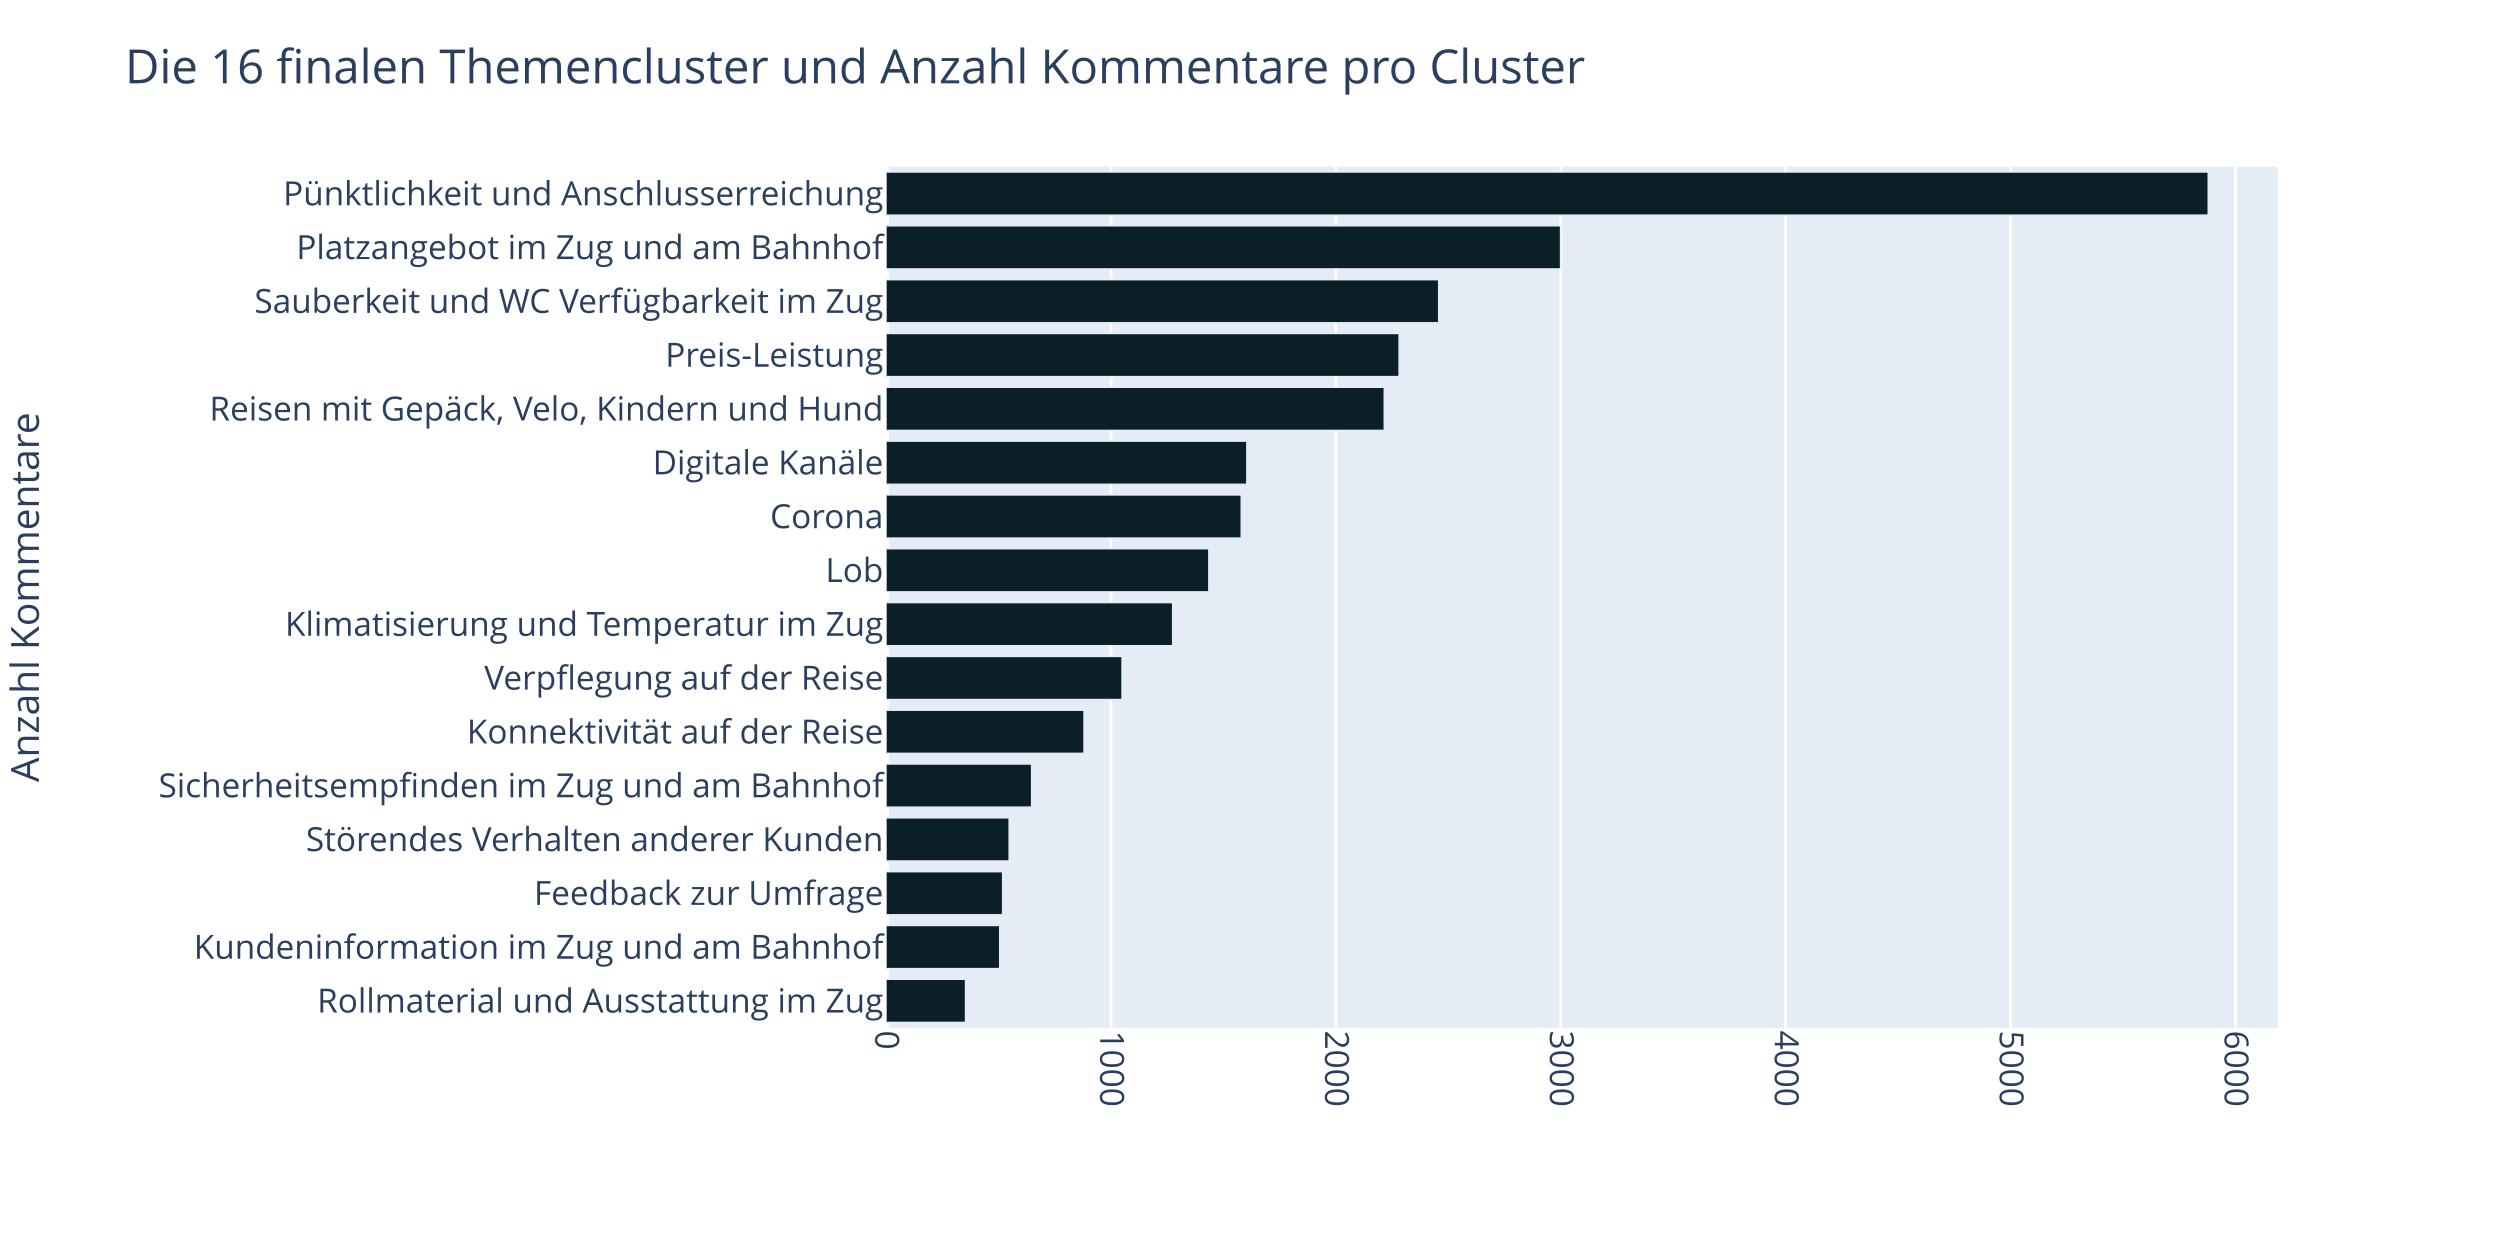
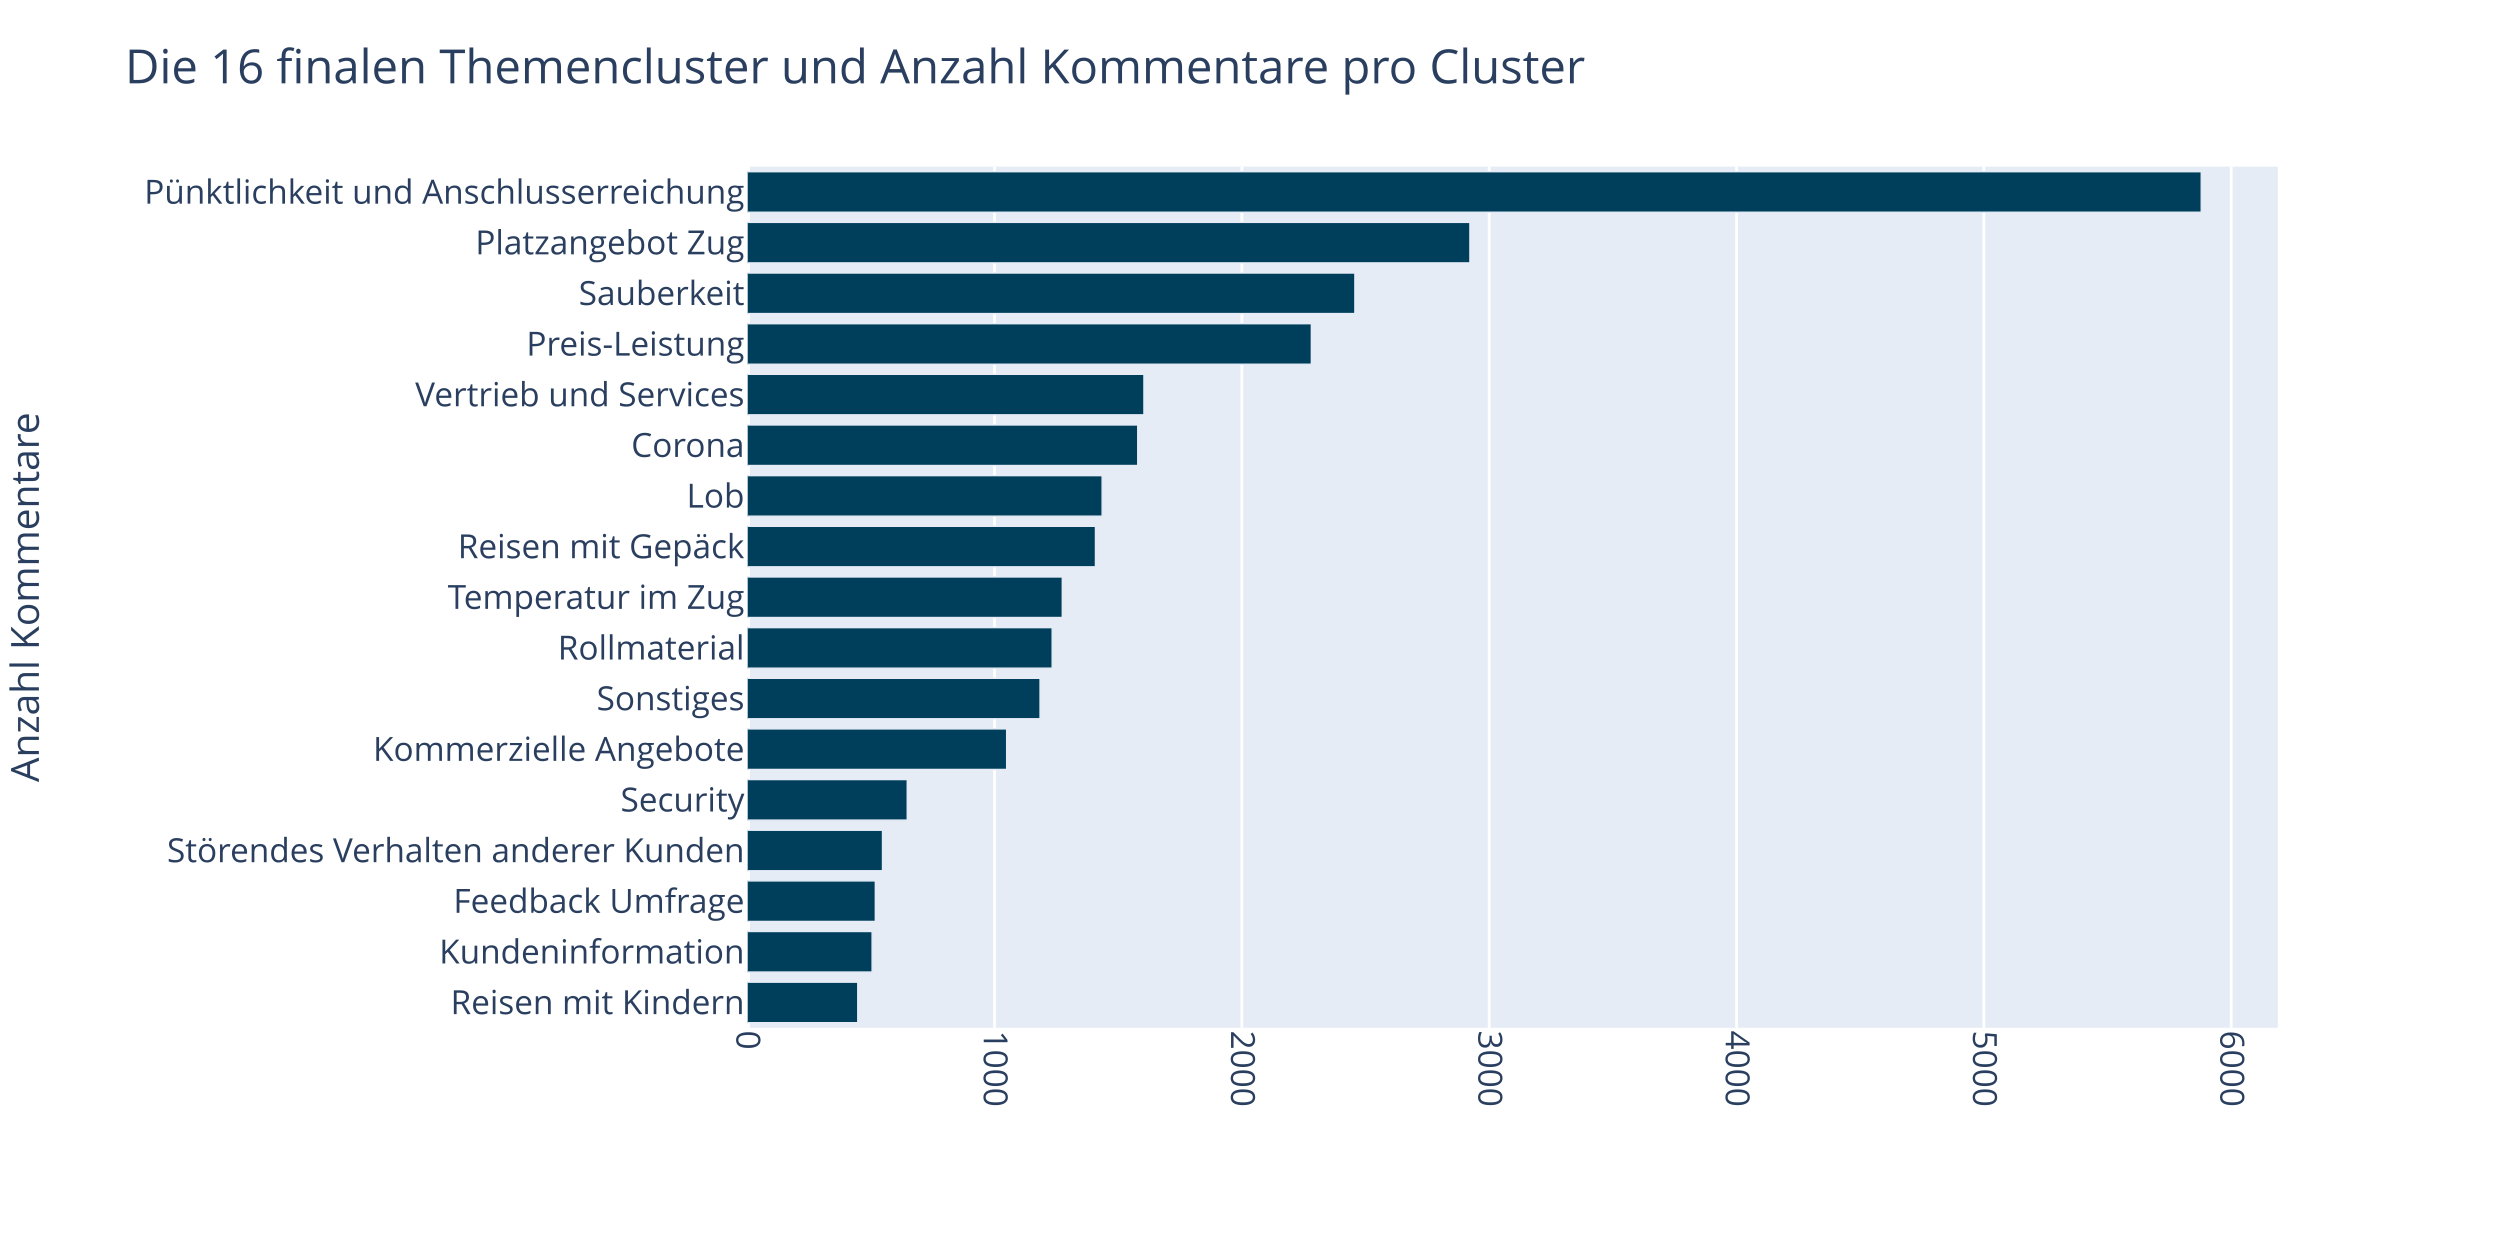
<svg xmlns="http://www.w3.org/2000/svg" class="main-svg" width="900" height="450" style="" viewBox="0 0 900 450">
  <rect x="0" y="0" width="900" height="450" style="fill: rgb(255, 255, 255); fill-opacity: 1;" />
-   <defs id="defs-7889f5">
+   <defs id="defs-dcba95">
    <g class="clips">
-       <clipPath id="clip7889f5xyplot" class="plotclip">
-         <rect width="501" height="310" />
-       </clipPath>
-       <clipPath class="axesclip" id="clip7889f5x">
-         <rect x="319" y="0" width="501" height="450" />
-       </clipPath>
-       <clipPath class="axesclip" id="clip7889f5y">
+       <clipPath id="clipdcba95xyplot" class="plotclip">
+         <rect width="551" height="310" />
+       </clipPath>
+       <clipPath class="axesclip" id="clipdcba95x">
+         <rect x="269" y="0" width="551" height="450" />
+       </clipPath>
+       <clipPath class="axesclip" id="clipdcba95y">
        <rect x="0" y="60" width="900" height="310" />
      </clipPath>
-       <clipPath class="axesclip" id="clip7889f5xy">
-         <rect x="319" y="60" width="501" height="310" />
+       <clipPath class="axesclip" id="clipdcba95xy">
+         <rect x="269" y="60" width="551" height="310" />
      </clipPath>
    </g>
    <g class="gradients" />
    <g class="patterns" />
  </defs>
  <g class="bglayer">
-     <rect class="bg" x="319" y="60" width="501" height="310" style="fill: rgb(229, 236, 246); fill-opacity: 1; stroke-width: 0;" />
+     <rect class="bg" x="269" y="60" width="551" height="310" style="fill: rgb(229, 236, 246); fill-opacity: 1; stroke-width: 0;" />
  </g>
  <g class="layer-below">
    <g class="imagelayer" />
    <g class="shapelayer" />
  </g>
  <g class="cartesianlayer">
    <g class="subplot xy">
      <g class="layer-subplot">
        <g class="shapelayer" />
        <g class="imagelayer" />
      </g>
      <g class="minor-gridlayer">
        <g class="x" />
        <g class="y" />
      </g>
      <g class="gridlayer">
        <g class="x">
-           <path class="xgrid crisp" transform="translate(399.96,0)" d="M0,60v310" style="stroke: rgb(255, 255, 255); stroke-opacity: 1; stroke-width: 1px;" />
-           <path class="xgrid crisp" transform="translate(480.92,0)" d="M0,60v310" style="stroke: rgb(255, 255, 255); stroke-opacity: 1; stroke-width: 1px;" />
-           <path class="xgrid crisp" transform="translate(561.87,0)" d="M0,60v310" style="stroke: rgb(255, 255, 255); stroke-opacity: 1; stroke-width: 1px;" />
-           <path class="xgrid crisp" transform="translate(642.83,0)" d="M0,60v310" style="stroke: rgb(255, 255, 255); stroke-opacity: 1; stroke-width: 1px;" />
-           <path class="xgrid crisp" transform="translate(723.79,0)" d="M0,60v310" style="stroke: rgb(255, 255, 255); stroke-opacity: 1; stroke-width: 1px;" />
-           <path class="xgrid crisp" transform="translate(804.75,0)" d="M0,60v310" style="stroke: rgb(255, 255, 255); stroke-opacity: 1; stroke-width: 1px;" />
+           <path class="xgrid crisp" transform="translate(358.04,0)" d="M0,60v310" style="stroke: rgb(255, 255, 255); stroke-opacity: 1; stroke-width: 1px;" />
+           <path class="xgrid crisp" transform="translate(447.07,0)" d="M0,60v310" style="stroke: rgb(255, 255, 255); stroke-opacity: 1; stroke-width: 1px;" />
+           <path class="xgrid crisp" transform="translate(536.11,0)" d="M0,60v310" style="stroke: rgb(255, 255, 255); stroke-opacity: 1; stroke-width: 1px;" />
+           <path class="xgrid crisp" transform="translate(625.15,0)" d="M0,60v310" style="stroke: rgb(255, 255, 255); stroke-opacity: 1; stroke-width: 1px;" />
+           <path class="xgrid crisp" transform="translate(714.19,0)" d="M0,60v310" style="stroke: rgb(255, 255, 255); stroke-opacity: 1; stroke-width: 1px;" />
+           <path class="xgrid crisp" transform="translate(803.22,0)" d="M0,60v310" style="stroke: rgb(255, 255, 255); stroke-opacity: 1; stroke-width: 1px;" />
        </g>
        <g class="y" />
      </g>
      <g class="zerolinelayer">
-         <path class="xzl zl crisp" transform="translate(319,0)" d="M0,60v310" style="stroke: rgb(255, 255, 255); stroke-opacity: 1; stroke-width: 2px;" />
+         <path class="xzl zl crisp" transform="translate(269,0)" d="M0,60v310" style="stroke: rgb(255, 255, 255); stroke-opacity: 1; stroke-width: 2px;" />
      </g>
      <path class="xlines-below" />
      <path class="ylines-below" />
      <g class="overlines-below" />
      <g class="xaxislayer-below" />
      <g class="yaxislayer-below" />
      <g class="overaxes-below" />
-       <g class="plot" transform="translate(319,60)" clip-path="url(#clip7889f5xyplot)">
+       <g class="plot" transform="translate(269,60)" clip-path="url(#clipdcba95xyplot)">
        <g class="barlayer mlayer">
          <g class="trace bars" style="opacity: 1;">
            <g class="points">
              <g class="point">
-                 <path d="M0,308.06V292.56H28.58V308.06Z" style="vector-effect: non-scaling-stroke; opacity: 1; stroke-width: 0.5px; fill: rgb(11, 31, 38); fill-opacity: 1; stroke: rgb(229, 236, 246); stroke-opacity: 1;" />
-               </g>
-               <g class="point">
-                 <path d="M0,288.69V273.19H40.88V288.69Z" style="vector-effect: non-scaling-stroke; opacity: 1; stroke-width: 0.5px; fill: rgb(11, 31, 38); fill-opacity: 1; stroke: rgb(229, 236, 246); stroke-opacity: 1;" />
-               </g>
-               <g class="point">
-                 <path d="M0,269.31V253.81H41.94V269.31Z" style="vector-effect: non-scaling-stroke; opacity: 1; stroke-width: 0.5px; fill: rgb(11, 31, 38); fill-opacity: 1; stroke: rgb(229, 236, 246); stroke-opacity: 1;" />
-               </g>
-               <g class="point">
-                 <path d="M0,249.94V234.44H44.28V249.94Z" style="vector-effect: non-scaling-stroke; opacity: 1; stroke-width: 0.5px; fill: rgb(11, 31, 38); fill-opacity: 1; stroke: rgb(229, 236, 246); stroke-opacity: 1;" />
-               </g>
-               <g class="point">
-                 <path d="M0,230.56V215.06H52.38V230.56Z" style="vector-effect: non-scaling-stroke; opacity: 1; stroke-width: 0.5px; fill: rgb(11, 31, 38); fill-opacity: 1; stroke: rgb(229, 236, 246); stroke-opacity: 1;" />
-               </g>
-               <g class="point">
-                 <path d="M0,211.19V195.69H71.24V211.19Z" style="vector-effect: non-scaling-stroke; opacity: 1; stroke-width: 0.5px; fill: rgb(11, 31, 38); fill-opacity: 1; stroke: rgb(229, 236, 246); stroke-opacity: 1;" />
-               </g>
-               <g class="point">
-                 <path d="M0,191.81V176.31H84.92V191.81Z" style="vector-effect: non-scaling-stroke; opacity: 1; stroke-width: 0.5px; fill: rgb(11, 31, 38); fill-opacity: 1; stroke: rgb(229, 236, 246); stroke-opacity: 1;" />
-               </g>
-               <g class="point">
-                 <path d="M0,172.44V156.94H103.14V172.44Z" style="vector-effect: non-scaling-stroke; opacity: 1; stroke-width: 0.5px; fill: rgb(11, 31, 38); fill-opacity: 1; stroke: rgb(229, 236, 246); stroke-opacity: 1;" />
-               </g>
-               <g class="point">
-                 <path d="M0,153.06V137.56H116.17V153.06Z" style="vector-effect: non-scaling-stroke; opacity: 1; stroke-width: 0.5px; fill: rgb(11, 31, 38); fill-opacity: 1; stroke: rgb(229, 236, 246); stroke-opacity: 1;" />
-               </g>
-               <g class="point">
-                 <path d="M0,133.69V118.19H127.83V133.69Z" style="vector-effect: non-scaling-stroke; opacity: 1; stroke-width: 0.5px; fill: rgb(11, 31, 38); fill-opacity: 1; stroke: rgb(229, 236, 246); stroke-opacity: 1;" />
-               </g>
-               <g class="point">
-                 <path d="M0,114.31V98.81H129.86V114.31Z" style="vector-effect: non-scaling-stroke; opacity: 1; stroke-width: 0.5px; fill: rgb(11, 31, 38); fill-opacity: 1; stroke: rgb(229, 236, 246); stroke-opacity: 1;" />
-               </g>
-               <g class="point">
-                 <path d="M0,94.94V79.44H179.32V94.94Z" style="vector-effect: non-scaling-stroke; opacity: 1; stroke-width: 0.5px; fill: rgb(11, 31, 38); fill-opacity: 1; stroke: rgb(229, 236, 246); stroke-opacity: 1;" />
-               </g>
-               <g class="point">
-                 <path d="M0,75.56V60.06H184.66V75.56Z" style="vector-effect: non-scaling-stroke; opacity: 1; stroke-width: 0.5px; fill: rgb(11, 31, 38); fill-opacity: 1; stroke: rgb(229, 236, 246); stroke-opacity: 1;" />
-               </g>
-               <g class="point">
-                 <path d="M0,56.19V40.69H198.91V56.19Z" style="vector-effect: non-scaling-stroke; opacity: 1; stroke-width: 0.5px; fill: rgb(11, 31, 38); fill-opacity: 1; stroke: rgb(229, 236, 246); stroke-opacity: 1;" />
-               </g>
-               <g class="point">
-                 <path d="M0,36.81V21.31H242.79V36.81Z" style="vector-effect: non-scaling-stroke; opacity: 1; stroke-width: 0.5px; fill: rgb(11, 31, 38); fill-opacity: 1; stroke: rgb(229, 236, 246); stroke-opacity: 1;" />
-               </g>
-               <g class="point">
-                 <path d="M0,17.44V1.94H475.95V17.44Z" style="vector-effect: non-scaling-stroke; opacity: 1; stroke-width: 0.5px; fill: rgb(11, 31, 38); fill-opacity: 1; stroke: rgb(229, 236, 246); stroke-opacity: 1;" />
+                 <path d="M0,308.18V293.59H39.8V308.18Z" style="vector-effect: non-scaling-stroke; opacity: 1; stroke-width: 0.5px; fill: rgb(0, 63, 92); fill-opacity: 1; stroke: rgb(229, 236, 246); stroke-opacity: 1;" />
+               </g>
+               <g class="point">
+                 <path d="M0,289.94V275.35H44.96V289.94Z" style="vector-effect: non-scaling-stroke; opacity: 1; stroke-width: 0.5px; fill: rgb(0, 63, 92); fill-opacity: 1; stroke: rgb(229, 236, 246); stroke-opacity: 1;" />
+               </g>
+               <g class="point">
+                 <path d="M0,271.71V257.12H46.12V271.71Z" style="vector-effect: non-scaling-stroke; opacity: 1; stroke-width: 0.5px; fill: rgb(0, 63, 92); fill-opacity: 1; stroke: rgb(229, 236, 246); stroke-opacity: 1;" />
+               </g>
+               <g class="point">
+                 <path d="M0,253.47V238.88H48.7V253.47Z" style="vector-effect: non-scaling-stroke; opacity: 1; stroke-width: 0.5px; fill: rgb(0, 63, 92); fill-opacity: 1; stroke: rgb(229, 236, 246); stroke-opacity: 1;" />
+               </g>
+               <g class="point">
+                 <path d="M0,235.24V220.65H57.61V235.24Z" style="vector-effect: non-scaling-stroke; opacity: 1; stroke-width: 0.5px; fill: rgb(0, 63, 92); fill-opacity: 1; stroke: rgb(229, 236, 246); stroke-opacity: 1;" />
+               </g>
+               <g class="point">
+                 <path d="M0,217V202.41H93.4V217Z" style="vector-effect: non-scaling-stroke; opacity: 1; stroke-width: 0.5px; fill: rgb(0, 63, 92); fill-opacity: 1; stroke: rgb(229, 236, 246); stroke-opacity: 1;" />
+               </g>
+               <g class="point">
+                 <path d="M0,198.76V184.18H105.42V198.76Z" style="vector-effect: non-scaling-stroke; opacity: 1; stroke-width: 0.5px; fill: rgb(0, 63, 92); fill-opacity: 1; stroke: rgb(229, 236, 246); stroke-opacity: 1;" />
+               </g>
+               <g class="point">
+                 <path d="M0,180.53V165.94H109.78V180.53Z" style="vector-effect: non-scaling-stroke; opacity: 1; stroke-width: 0.5px; fill: rgb(0, 63, 92); fill-opacity: 1; stroke: rgb(229, 236, 246); stroke-opacity: 1;" />
+               </g>
+               <g class="point">
+                 <path d="M0,162.29V147.71H113.43V162.29Z" style="vector-effect: non-scaling-stroke; opacity: 1; stroke-width: 0.5px; fill: rgb(0, 63, 92); fill-opacity: 1; stroke: rgb(229, 236, 246); stroke-opacity: 1;" />
+               </g>
+               <g class="point">
+                 <path d="M0,144.06V129.47H125.36V144.06Z" style="vector-effect: non-scaling-stroke; opacity: 1; stroke-width: 0.5px; fill: rgb(0, 63, 92); fill-opacity: 1; stroke: rgb(229, 236, 246); stroke-opacity: 1;" />
+               </g>
+               <g class="point">
+                 <path d="M0,125.82V111.24H127.77V125.82Z" style="vector-effect: non-scaling-stroke; opacity: 1; stroke-width: 0.5px; fill: rgb(0, 63, 92); fill-opacity: 1; stroke: rgb(229, 236, 246); stroke-opacity: 1;" />
+               </g>
+               <g class="point">
+                 <path d="M0,107.59V93H140.59V107.59Z" style="vector-effect: non-scaling-stroke; opacity: 1; stroke-width: 0.5px; fill: rgb(0, 63, 92); fill-opacity: 1; stroke: rgb(229, 236, 246); stroke-opacity: 1;" />
+               </g>
+               <g class="point">
+                 <path d="M0,89.35V74.76H142.82V89.35Z" style="vector-effect: non-scaling-stroke; opacity: 1; stroke-width: 0.5px; fill: rgb(0, 63, 92); fill-opacity: 1; stroke: rgb(229, 236, 246); stroke-opacity: 1;" />
+               </g>
+               <g class="point">
+                 <path d="M0,71.12V56.53H203.09V71.12Z" style="vector-effect: non-scaling-stroke; opacity: 1; stroke-width: 0.5px; fill: rgb(0, 63, 92); fill-opacity: 1; stroke: rgb(229, 236, 246); stroke-opacity: 1;" />
+               </g>
+               <g class="point">
+                 <path d="M0,52.88V38.29H218.76V52.88Z" style="vector-effect: non-scaling-stroke; opacity: 1; stroke-width: 0.5px; fill: rgb(0, 63, 92); fill-opacity: 1; stroke: rgb(229, 236, 246); stroke-opacity: 1;" />
+               </g>
+               <g class="point">
+                 <path d="M0,34.65V20.06H260.17V34.65Z" style="vector-effect: non-scaling-stroke; opacity: 1; stroke-width: 0.5px; fill: rgb(0, 63, 92); fill-opacity: 1; stroke: rgb(229, 236, 246); stroke-opacity: 1;" />
+               </g>
+               <g class="point">
+                 <path d="M0,16.41V1.82H523.45V16.41Z" style="vector-effect: non-scaling-stroke; opacity: 1; stroke-width: 0.5px; fill: rgb(0, 63, 92); fill-opacity: 1; stroke: rgb(229, 236, 246); stroke-opacity: 1;" />
              </g>
            </g>
          </g>
        </g>
      </g>
      <g class="overplot" />
      <path class="xlines-above crisp" d="M0,0" style="fill: none;" />
      <path class="ylines-above crisp" d="M0,0" style="fill: none;" />
      <g class="overlines-above" />
      <g class="xaxislayer-above">
        <g class="xtick">
-           <text text-anchor="start" x="2.1" y="377" transform="translate(319,0) rotate(90,2.1,371)" style="font-family: 'Open Sans', verdana, arial, sans-serif; font-size: 12px; fill: rgb(42, 63, 95); fill-opacity: 1; white-space: pre; opacity: 1;">0</text>
-         </g>
-         <g class="xtick">
-           <text text-anchor="start" x="2.1" y="377" style="font-family: 'Open Sans', verdana, arial, sans-serif; font-size: 12px; fill: rgb(42, 63, 95); fill-opacity: 1; white-space: pre; opacity: 1;" transform="translate(399.96,0) rotate(90,2.1,371)">1000</text>
-         </g>
-         <g class="xtick">
-           <text text-anchor="start" x="2.1" y="377" style="font-family: 'Open Sans', verdana, arial, sans-serif; font-size: 12px; fill: rgb(42, 63, 95); fill-opacity: 1; white-space: pre; opacity: 1;" transform="translate(480.92,0) rotate(90,2.1,371)">2000</text>
-         </g>
-         <g class="xtick">
-           <text text-anchor="start" x="2.1" y="377" style="font-family: 'Open Sans', verdana, arial, sans-serif; font-size: 12px; fill: rgb(42, 63, 95); fill-opacity: 1; white-space: pre; opacity: 1;" transform="translate(561.87,0) rotate(90,2.1,371)">3000</text>
-         </g>
-         <g class="xtick">
-           <text text-anchor="start" x="2.1" y="377" style="font-family: 'Open Sans', verdana, arial, sans-serif; font-size: 12px; fill: rgb(42, 63, 95); fill-opacity: 1; white-space: pre; opacity: 1;" transform="translate(642.83,0) rotate(90,2.1,371)">4000</text>
-         </g>
-         <g class="xtick">
-           <text text-anchor="start" x="2.1" y="377" style="font-family: 'Open Sans', verdana, arial, sans-serif; font-size: 12px; fill: rgb(42, 63, 95); fill-opacity: 1; white-space: pre; opacity: 1;" transform="translate(723.79,0) rotate(90,2.1,371)">5000</text>
-         </g>
-         <g class="xtick">
-           <text text-anchor="start" x="2.1" y="377" style="font-family: 'Open Sans', verdana, arial, sans-serif; font-size: 12px; fill: rgb(42, 63, 95); fill-opacity: 1; white-space: pre; opacity: 1;" transform="translate(804.75,0) rotate(90,2.1,371)">6000</text>
+           <text text-anchor="start" x="2.1" y="377" transform="translate(269,0) rotate(90,2.1,371)" style="font-family: 'Open Sans', verdana, arial, sans-serif; font-size: 12px; fill: rgb(42, 63, 95); fill-opacity: 1; white-space: pre; opacity: 1;">0</text>
+         </g>
+         <g class="xtick">
+           <text text-anchor="start" x="2.1" y="377" style="font-family: 'Open Sans', verdana, arial, sans-serif; font-size: 12px; fill: rgb(42, 63, 95); fill-opacity: 1; white-space: pre; opacity: 1;" transform="translate(358.04,0) rotate(90,2.1,371)">1000</text>
+         </g>
+         <g class="xtick">
+           <text text-anchor="start" x="2.1" y="377" style="font-family: 'Open Sans', verdana, arial, sans-serif; font-size: 12px; fill: rgb(42, 63, 95); fill-opacity: 1; white-space: pre; opacity: 1;" transform="translate(447.07,0) rotate(90,2.1,371)">2000</text>
+         </g>
+         <g class="xtick">
+           <text text-anchor="start" x="2.1" y="377" style="font-family: 'Open Sans', verdana, arial, sans-serif; font-size: 12px; fill: rgb(42, 63, 95); fill-opacity: 1; white-space: pre; opacity: 1;" transform="translate(536.11,0) rotate(90,2.1,371)">3000</text>
+         </g>
+         <g class="xtick">
+           <text text-anchor="start" x="2.1" y="377" style="font-family: 'Open Sans', verdana, arial, sans-serif; font-size: 12px; fill: rgb(42, 63, 95); fill-opacity: 1; white-space: pre; opacity: 1;" transform="translate(625.15,0) rotate(90,2.1,371)">4000</text>
+         </g>
+         <g class="xtick">
+           <text text-anchor="start" x="2.1" y="377" style="font-family: 'Open Sans', verdana, arial, sans-serif; font-size: 12px; fill: rgb(42, 63, 95); fill-opacity: 1; white-space: pre; opacity: 1;" transform="translate(714.19,0) rotate(90,2.1,371)">5000</text>
+         </g>
+         <g class="xtick">
+           <text text-anchor="start" x="2.1" y="377" style="font-family: 'Open Sans', verdana, arial, sans-serif; font-size: 12px; fill: rgb(42, 63, 95); fill-opacity: 1; white-space: pre; opacity: 1;" transform="translate(803.22,0) rotate(90,2.1,371)">6000</text>
        </g>
      </g>
      <g class="yaxislayer-above">
        <g class="ytick">
-           <text text-anchor="end" x="318" y="4.2" transform="translate(0,360.31)" style="font-family: 'Open Sans', verdana, arial, sans-serif; font-size: 12px; fill: rgb(42, 63, 95); fill-opacity: 1; white-space: pre; opacity: 1;">Rollmaterial und Ausstattung im Zug</text>
-         </g>
-         <g class="ytick">
-           <text text-anchor="end" x="318" y="4.2" transform="translate(0,340.94)" style="font-family: 'Open Sans', verdana, arial, sans-serif; font-size: 12px; fill: rgb(42, 63, 95); fill-opacity: 1; white-space: pre; opacity: 1;">Kundeninformation im Zug und am Bahnhof</text>
-         </g>
-         <g class="ytick">
-           <text text-anchor="end" x="318" y="4.2" transform="translate(0,321.56)" style="font-family: 'Open Sans', verdana, arial, sans-serif; font-size: 12px; fill: rgb(42, 63, 95); fill-opacity: 1; white-space: pre; opacity: 1;">Feedback zur Umfrage</text>
-         </g>
-         <g class="ytick">
-           <text text-anchor="end" x="318" y="4.2" transform="translate(0,302.19)" style="font-family: 'Open Sans', verdana, arial, sans-serif; font-size: 12px; fill: rgb(42, 63, 95); fill-opacity: 1; white-space: pre; opacity: 1;">Störendes Verhalten anderer Kunden</text>
-         </g>
-         <g class="ytick">
-           <text text-anchor="end" x="318" y="4.2" transform="translate(0,282.81)" style="font-family: 'Open Sans', verdana, arial, sans-serif; font-size: 12px; fill: rgb(42, 63, 95); fill-opacity: 1; white-space: pre; opacity: 1;">Sicherheitsempfinden im Zug und am Bahnhof</text>
-         </g>
-         <g class="ytick">
-           <text text-anchor="end" x="318" y="4.2" transform="translate(0,263.44)" style="font-family: 'Open Sans', verdana, arial, sans-serif; font-size: 12px; fill: rgb(42, 63, 95); fill-opacity: 1; white-space: pre; opacity: 1;">Konnektivität auf der Reise</text>
-         </g>
-         <g class="ytick">
-           <text text-anchor="end" x="318" y="4.2" transform="translate(0,244.06)" style="font-family: 'Open Sans', verdana, arial, sans-serif; font-size: 12px; fill: rgb(42, 63, 95); fill-opacity: 1; white-space: pre; opacity: 1;">Verpflegung auf der Reise</text>
-         </g>
-         <g class="ytick">
-           <text text-anchor="end" x="318" y="4.2" transform="translate(0,224.69)" style="font-family: 'Open Sans', verdana, arial, sans-serif; font-size: 12px; fill: rgb(42, 63, 95); fill-opacity: 1; white-space: pre; opacity: 1;">Klimatisierung und Temperatur im Zug</text>
-         </g>
-         <g class="ytick">
-           <text text-anchor="end" x="318" y="4.2" transform="translate(0,205.31)" style="font-family: 'Open Sans', verdana, arial, sans-serif; font-size: 12px; fill: rgb(42, 63, 95); fill-opacity: 1; white-space: pre; opacity: 1;">Lob</text>
-         </g>
-         <g class="ytick">
-           <text text-anchor="end" x="318" y="4.2" transform="translate(0,185.94)" style="font-family: 'Open Sans', verdana, arial, sans-serif; font-size: 12px; fill: rgb(42, 63, 95); fill-opacity: 1; white-space: pre; opacity: 1;">Corona</text>
-         </g>
-         <g class="ytick">
-           <text text-anchor="end" x="318" y="4.2" transform="translate(0,166.56)" style="font-family: 'Open Sans', verdana, arial, sans-serif; font-size: 12px; fill: rgb(42, 63, 95); fill-opacity: 1; white-space: pre; opacity: 1;">Digitale Kanäle</text>
-         </g>
-         <g class="ytick">
-           <text text-anchor="end" x="318" y="4.2" transform="translate(0,147.19)" style="font-family: 'Open Sans', verdana, arial, sans-serif; font-size: 12px; fill: rgb(42, 63, 95); fill-opacity: 1; white-space: pre; opacity: 1;">Reisen mit Gepäck, Velo, Kindern und Hund</text>
-         </g>
-         <g class="ytick">
-           <text text-anchor="end" x="318" y="4.2" transform="translate(0,127.81)" style="font-family: 'Open Sans', verdana, arial, sans-serif; font-size: 12px; fill: rgb(42, 63, 95); fill-opacity: 1; white-space: pre; opacity: 1;">Preis-Leistung</text>
-         </g>
-         <g class="ytick">
-           <text text-anchor="end" x="318" y="4.2" transform="translate(0,108.44)" style="font-family: 'Open Sans', verdana, arial, sans-serif; font-size: 12px; fill: rgb(42, 63, 95); fill-opacity: 1; white-space: pre; opacity: 1;">Sauberkeit und WC Verfügbarkeit im Zug</text>
-         </g>
-         <g class="ytick">
-           <text text-anchor="end" x="318" y="4.2" transform="translate(0,89.06)" style="font-family: 'Open Sans', verdana, arial, sans-serif; font-size: 12px; fill: rgb(42, 63, 95); fill-opacity: 1; white-space: pre; opacity: 1;">Platzangebot im Zug und am Bahnhof</text>
-         </g>
-         <g class="ytick">
-           <text text-anchor="end" x="318" y="4.2" transform="translate(0,69.69)" style="font-family: 'Open Sans', verdana, arial, sans-serif; font-size: 12px; fill: rgb(42, 63, 95); fill-opacity: 1; white-space: pre; opacity: 1;">Pünktlichkeit und Anschlusserreichung</text>
+           <text text-anchor="end" x="268" y="4.2" transform="translate(0,360.88)" style="font-family: 'Open Sans', verdana, arial, sans-serif; font-size: 12px; fill: rgb(42, 63, 95); fill-opacity: 1; white-space: pre; opacity: 1;">Reisen mit Kindern</text>
+         </g>
+         <g class="ytick">
+           <text text-anchor="end" x="268" y="4.2" transform="translate(0,342.65)" style="font-family: 'Open Sans', verdana, arial, sans-serif; font-size: 12px; fill: rgb(42, 63, 95); fill-opacity: 1; white-space: pre; opacity: 1;">Kundeninformation</text>
+         </g>
+         <g class="ytick">
+           <text text-anchor="end" x="268" y="4.2" transform="translate(0,324.41)" style="font-family: 'Open Sans', verdana, arial, sans-serif; font-size: 12px; fill: rgb(42, 63, 95); fill-opacity: 1; white-space: pre; opacity: 1;">Feedback Umfrage</text>
+         </g>
+         <g class="ytick">
+           <text text-anchor="end" x="268" y="4.2" transform="translate(0,306.18)" style="font-family: 'Open Sans', verdana, arial, sans-serif; font-size: 12px; fill: rgb(42, 63, 95); fill-opacity: 1; white-space: pre; opacity: 1;">Störendes Verhalten anderer Kunden</text>
+         </g>
+         <g class="ytick">
+           <text text-anchor="end" x="268" y="4.2" transform="translate(0,287.94)" style="font-family: 'Open Sans', verdana, arial, sans-serif; font-size: 12px; fill: rgb(42, 63, 95); fill-opacity: 1; white-space: pre; opacity: 1;">Security</text>
+         </g>
+         <g class="ytick">
+           <text text-anchor="end" x="268" y="4.2" transform="translate(0,269.71)" style="font-family: 'Open Sans', verdana, arial, sans-serif; font-size: 12px; fill: rgb(42, 63, 95); fill-opacity: 1; white-space: pre; opacity: 1;">Kommerzielle Angebote</text>
+         </g>
+         <g class="ytick">
+           <text text-anchor="end" x="268" y="4.2" transform="translate(0,251.47)" style="font-family: 'Open Sans', verdana, arial, sans-serif; font-size: 12px; fill: rgb(42, 63, 95); fill-opacity: 1; white-space: pre; opacity: 1;">Sonstiges</text>
+         </g>
+         <g class="ytick">
+           <text text-anchor="end" x="268" y="4.2" transform="translate(0,233.24)" style="font-family: 'Open Sans', verdana, arial, sans-serif; font-size: 12px; fill: rgb(42, 63, 95); fill-opacity: 1; white-space: pre; opacity: 1;">Rollmaterial</text>
+         </g>
+         <g class="ytick">
+           <text text-anchor="end" x="268" y="4.2" transform="translate(0,215)" style="font-family: 'Open Sans', verdana, arial, sans-serif; font-size: 12px; fill: rgb(42, 63, 95); fill-opacity: 1; white-space: pre; opacity: 1;">Temperatur im Zug</text>
+         </g>
+         <g class="ytick">
+           <text text-anchor="end" x="268" y="4.2" transform="translate(0,196.76)" style="font-family: 'Open Sans', verdana, arial, sans-serif; font-size: 12px; fill: rgb(42, 63, 95); fill-opacity: 1; white-space: pre; opacity: 1;">Reisen mit Gepäck</text>
+         </g>
+         <g class="ytick">
+           <text text-anchor="end" x="268" y="4.2" transform="translate(0,178.53)" style="font-family: 'Open Sans', verdana, arial, sans-serif; font-size: 12px; fill: rgb(42, 63, 95); fill-opacity: 1; white-space: pre; opacity: 1;">Lob</text>
+         </g>
+         <g class="ytick">
+           <text text-anchor="end" x="268" y="4.2" transform="translate(0,160.29)" style="font-family: 'Open Sans', verdana, arial, sans-serif; font-size: 12px; fill: rgb(42, 63, 95); fill-opacity: 1; white-space: pre; opacity: 1;">Corona</text>
+         </g>
+         <g class="ytick">
+           <text text-anchor="end" x="268" y="4.2" transform="translate(0,142.06)" style="font-family: 'Open Sans', verdana, arial, sans-serif; font-size: 12px; fill: rgb(42, 63, 95); fill-opacity: 1; white-space: pre; opacity: 1;">Vertrieb und Services</text>
+         </g>
+         <g class="ytick">
+           <text text-anchor="end" x="268" y="4.2" transform="translate(0,123.82)" style="font-family: 'Open Sans', verdana, arial, sans-serif; font-size: 12px; fill: rgb(42, 63, 95); fill-opacity: 1; white-space: pre; opacity: 1;">Preis-Leistung</text>
+         </g>
+         <g class="ytick">
+           <text text-anchor="end" x="268" y="4.2" transform="translate(0,105.59)" style="font-family: 'Open Sans', verdana, arial, sans-serif; font-size: 12px; fill: rgb(42, 63, 95); fill-opacity: 1; white-space: pre; opacity: 1;">Sauberkeit</text>
+         </g>
+         <g class="ytick">
+           <text text-anchor="end" x="268" y="4.2" transform="translate(0,87.35)" style="font-family: 'Open Sans', verdana, arial, sans-serif; font-size: 12px; fill: rgb(42, 63, 95); fill-opacity: 1; white-space: pre; opacity: 1;">Platzangebot Zug</text>
+         </g>
+         <g class="ytick">
+           <text text-anchor="end" x="268" y="4.2" transform="translate(0,69.12)" style="font-family: 'Open Sans', verdana, arial, sans-serif; font-size: 12px; fill: rgb(42, 63, 95); fill-opacity: 1; white-space: pre; opacity: 1;">Pünktlichkeit und Anschlusserreichung</text>
        </g>
      </g>
      <g class="overaxes-above" />
    </g>
  </g>
  <g class="polarlayer" />
  <g class="smithlayer" />
  <g class="ternarylayer" />
  <g class="geolayer" />
  <g class="funnelarealayer" />
  <g class="pielayer" />
  <g class="iciclelayer" />
  <g class="treemaplayer" />
  <g class="sunburstlayer" />
  <g class="glimages" />
-   <defs id="topdefs-7889f5">
+   <defs id="topdefs-dcba95">
    <g class="clips" />
  </defs>
  <g class="layer-above">
    <g class="imagelayer" />
    <g class="shapelayer" />
  </g>
  <g class="infolayer">
    <g class="g-gtitle">
      <text class="gtitle" x="45" y="30" text-anchor="start" dy="0em" style="font-family: 'Open Sans', verdana, arial, sans-serif; font-size: 17px; fill: rgb(42, 63, 95); opacity: 1; font-weight: normal; white-space: pre;">Die 16 finalen Themencluster und Anzahl Kommentare pro Cluster</text>
    </g>
    <g class="g-xtitle" />
-     <g class="g-ytitle" transform="translate(1.15918,0)">
-       <text class="ytitle" transform="rotate(-90,12.84062,215)" x="12.841" y="215" text-anchor="middle" style="font-family: 'Open Sans', verdana, arial, sans-serif; font-size: 14px; fill: rgb(42, 63, 95); opacity: 1; font-weight: normal; white-space: pre;">Anzahl Kommentare</text>
+     <g class="g-ytitle" transform="translate(1.987305,0)">
+       <text class="ytitle" transform="rotate(-90,12.0125,215)" x="12.012" y="215" text-anchor="middle" style="font-family: 'Open Sans', verdana, arial, sans-serif; font-size: 14px; fill: rgb(42, 63, 95); opacity: 1; font-weight: normal; white-space: pre;">Anzahl Kommentare</text>
    </g>
  </g>
</svg>
